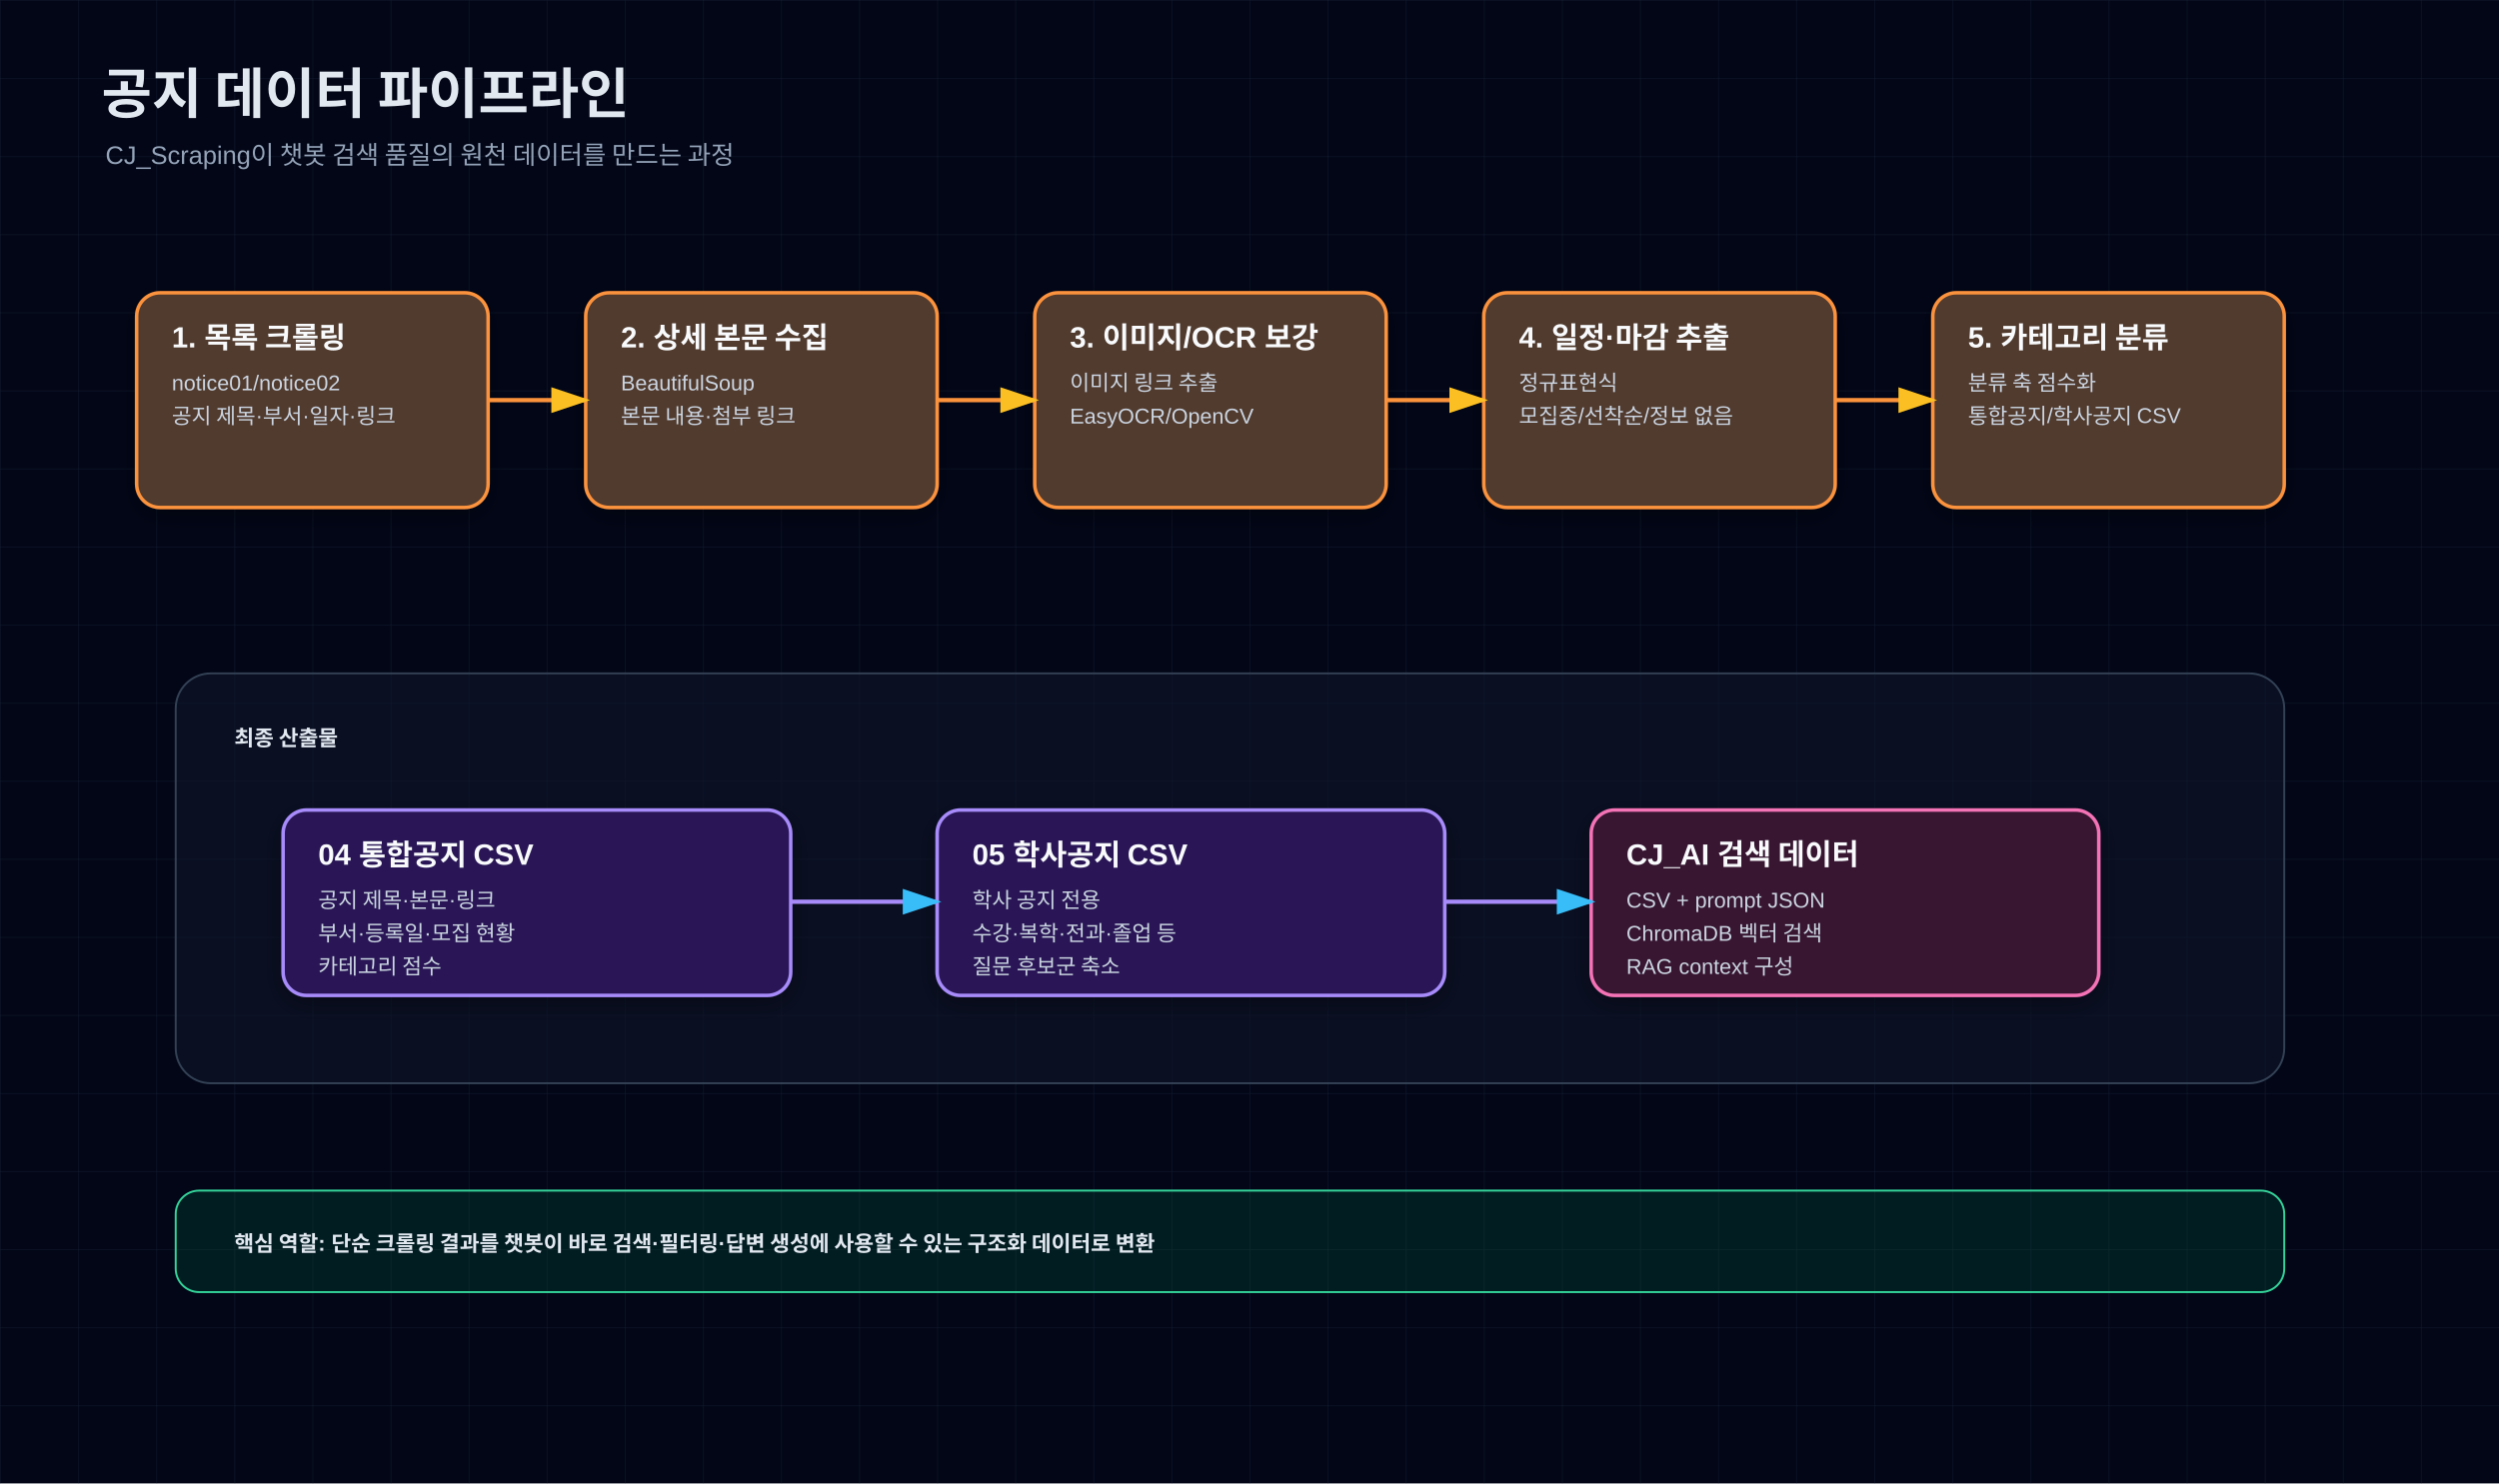
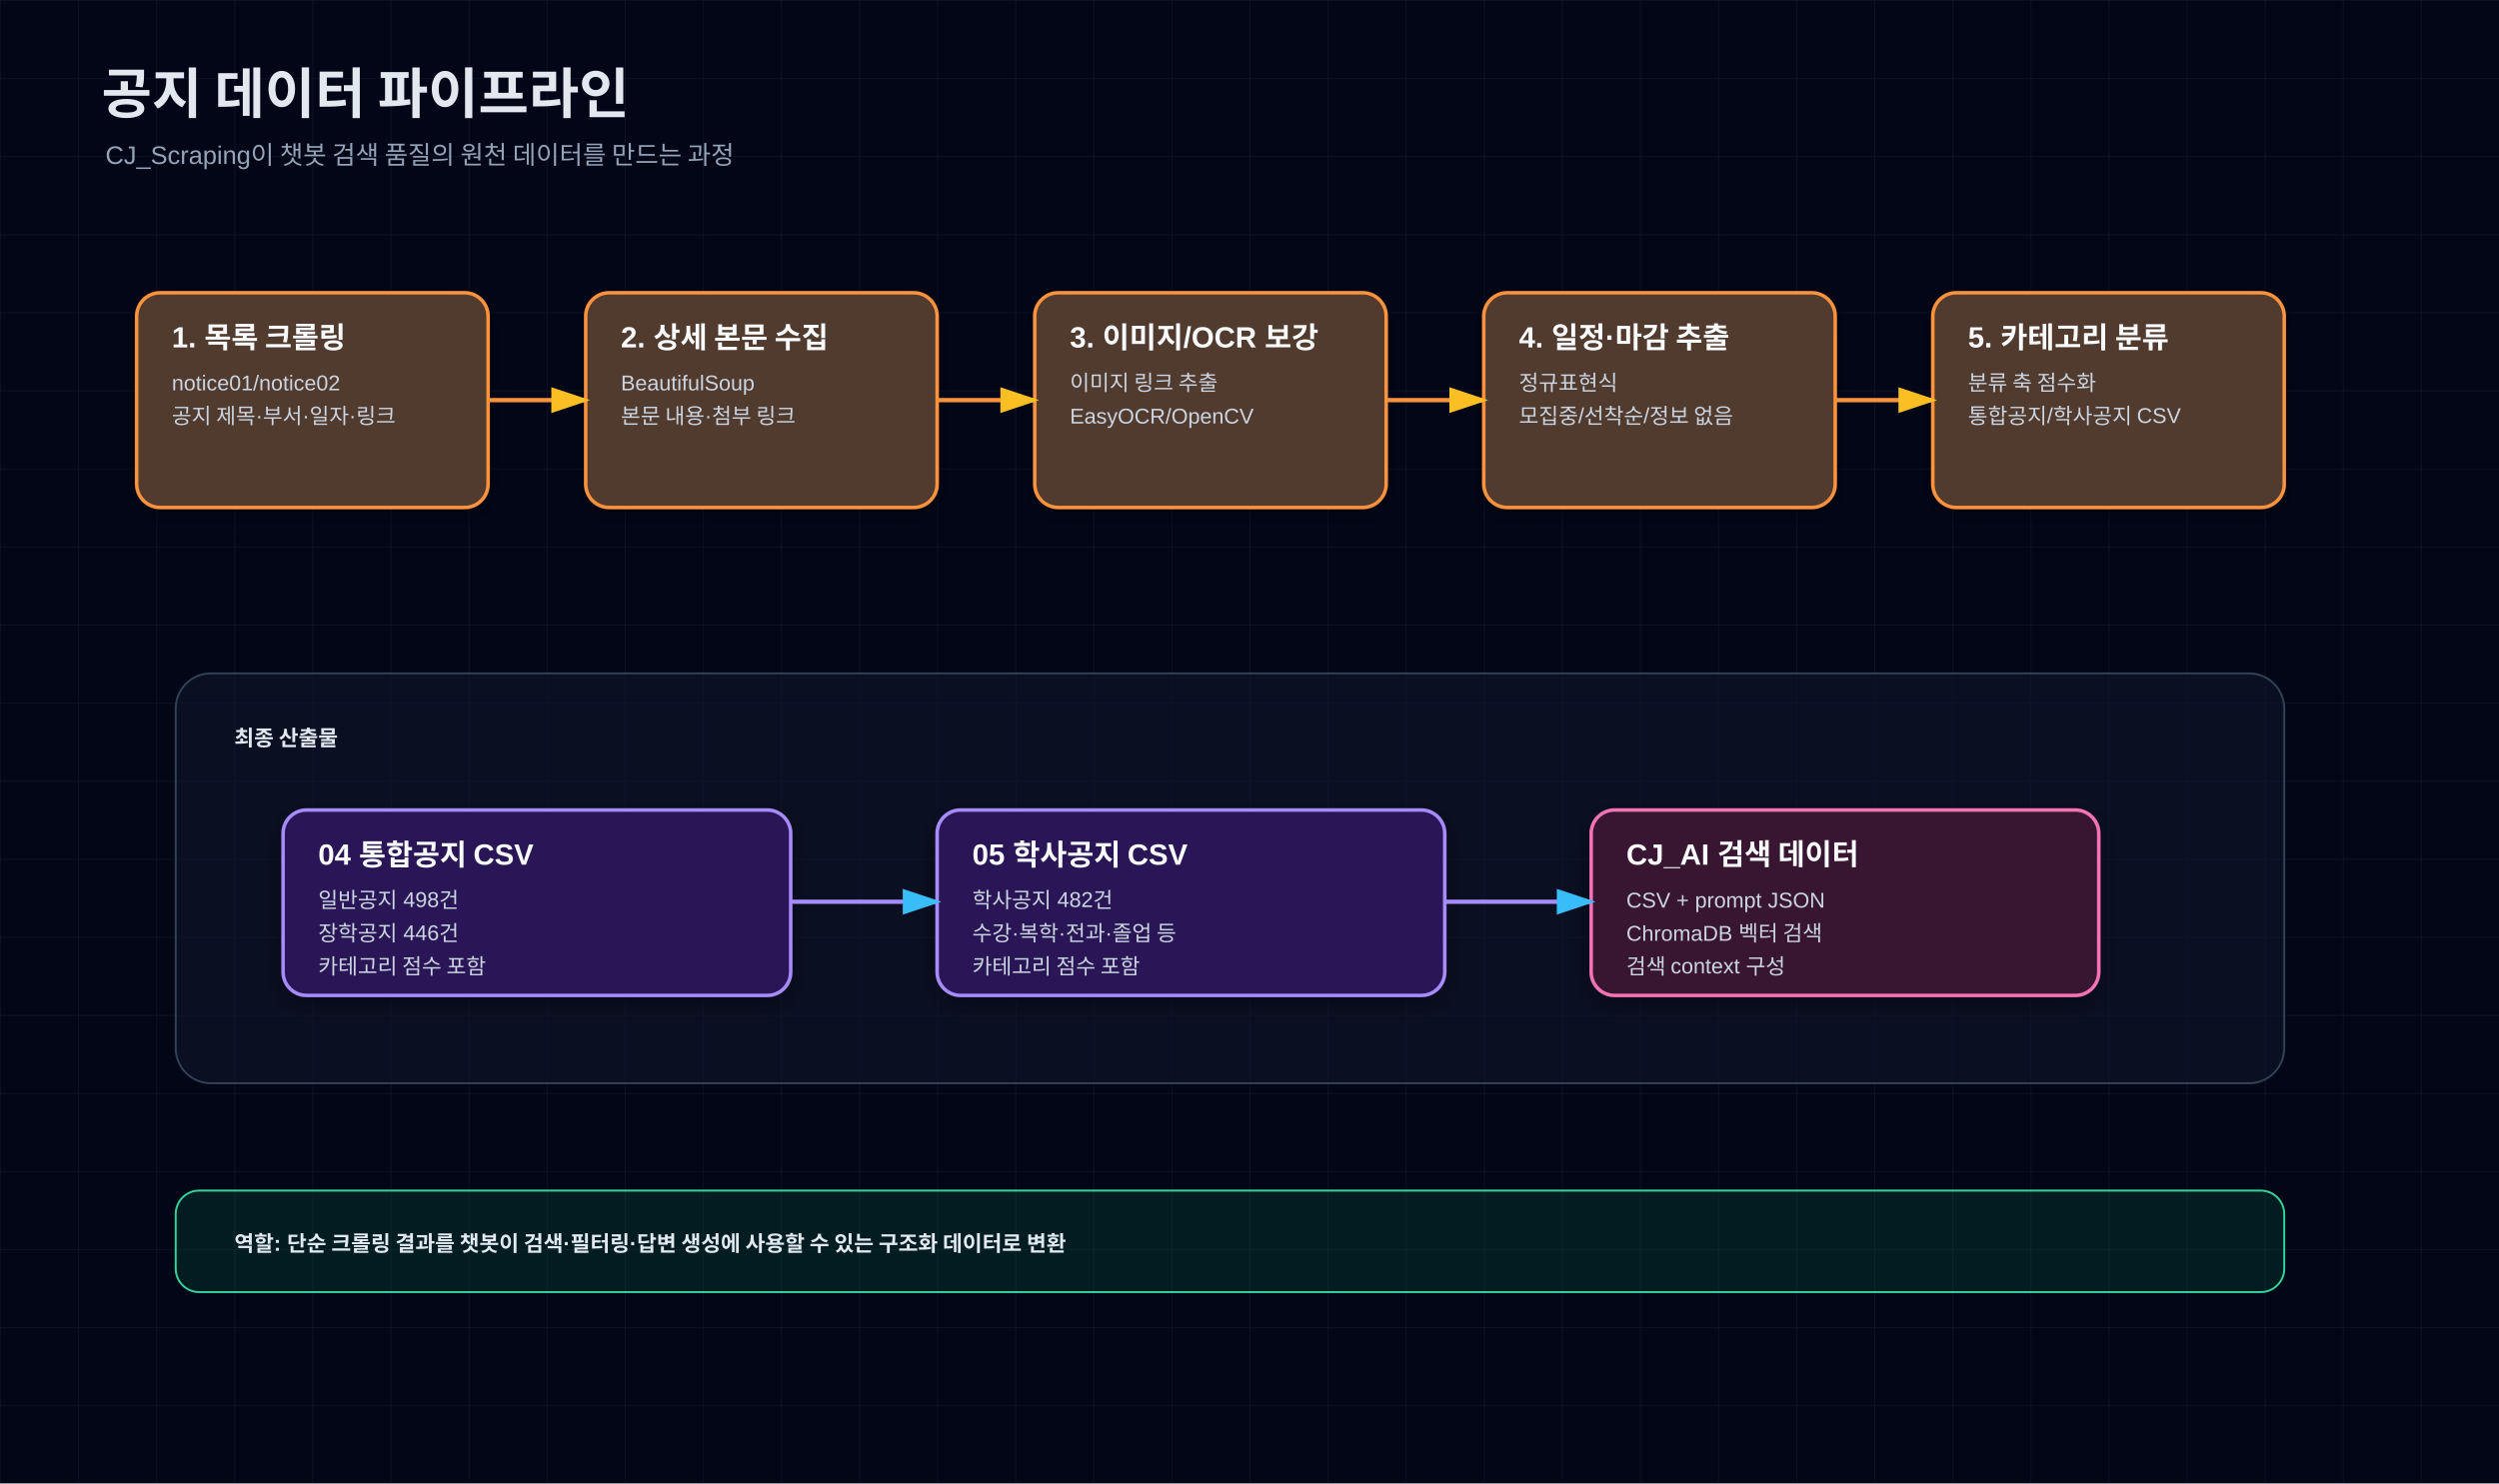
<svg xmlns="http://www.w3.org/2000/svg" width="1280" height="760" viewBox="0 0 1280 760" fill="none">
  <defs>
    <pattern id="grid" width="40" height="40" patternUnits="userSpaceOnUse">
      <path d="M 40 0 L 0 0 0 40" fill="none" stroke="#1e293b" stroke-width="0.5" />
    </pattern>
    <marker id="arrow" markerWidth="10" markerHeight="10" refX="8" refY="3" orient="auto" markerUnits="strokeWidth">
      <path d="M0,0 L0,6 L9,3 z" fill="#38bdf8" />
    </marker>
    <marker id="arrowGreen" markerWidth="10" markerHeight="10" refX="8" refY="3" orient="auto" markerUnits="strokeWidth">
      <path d="M0,0 L0,6 L9,3 z" fill="#34d399" />
    </marker>
    <marker id="arrowAmber" markerWidth="10" markerHeight="10" refX="8" refY="3" orient="auto" markerUnits="strokeWidth">
      <path d="M0,0 L0,6 L9,3 z" fill="#fbbf24" />
    </marker>
    <filter id="shadow" x="-20%" y="-20%" width="140%" height="140%">
      <feDropShadow dx="0" dy="4" stdDeviation="6" flood-color="#000000" flood-opacity="0.35" />
    </filter>
    <style>
      .title { font: 700 28px 'Pretendard', 'Noto Sans KR', Arial, sans-serif; fill: #e2e8f0; }
      .subtitle { font: 500 13px 'Pretendard', 'Noto Sans KR', Arial, sans-serif; fill: #94a3b8; }
      .box-title { font: 700 15px 'Pretendard', 'Noto Sans KR', Arial, sans-serif; fill: #f8fafc; }
      .box-sub { font: 500 11px 'Pretendard', 'Noto Sans KR', Arial, sans-serif; fill: #cbd5e1; }
      .label { font: 700 11px 'Pretendard', 'Noto Sans KR', Arial, sans-serif; fill: #e2e8f0; }
      .tiny { font: 500 10px 'Pretendard', 'Noto Sans KR', Arial, sans-serif; fill: #94a3b8; }
    </style>
  </defs>
  <rect width="1280" height="760" fill="#020617" />
  <rect width="1280" height="760" fill="url(#grid)" opacity="0.65" />
  <text x="52" y="58" class="title">공지 데이터 파이프라인</text>
  <text x="54" y="84" class="subtitle">CJ_Scraping이 챗봇 검색 품질의 원천 데이터를 만드는 과정</text>
  <g filter="url(#shadow)">
    <rect x="70" y="150" width="180" height="110" rx="12" fill="#0f172a" />
    <rect x="70" y="150" width="180" height="110" rx="12" fill="rgba(251,146,60,0.28)" stroke="#fb923c" stroke-width="1.8" />
    <text x="88" y="178" class="box-title">1. 목록 크롤링</text>
    <text x="88" y="200" class="box-sub">notice01/notice02</text>
    <text x="88" y="217" class="box-sub">공지 제목·부서·일자·링크</text>
  </g>
  <g filter="url(#shadow)">
    <rect x="300" y="150" width="180" height="110" rx="12" fill="#0f172a" />
    <rect x="300" y="150" width="180" height="110" rx="12" fill="rgba(251,146,60,0.28)" stroke="#fb923c" stroke-width="1.8" />
    <text x="318" y="178" class="box-title">2. 상세 본문 수집</text>
    <text x="318" y="200" class="box-sub">BeautifulSoup</text>
    <text x="318" y="217" class="box-sub">본문 내용·첨부 링크</text>
  </g>
  <g filter="url(#shadow)">
    <rect x="530" y="150" width="180" height="110" rx="12" fill="#0f172a" />
    <rect x="530" y="150" width="180" height="110" rx="12" fill="rgba(251,146,60,0.28)" stroke="#fb923c" stroke-width="1.8" />
    <text x="548" y="178" class="box-title">3. 이미지/OCR 보강</text>
    <text x="548" y="200" class="box-sub">이미지 링크 추출</text>
    <text x="548" y="217" class="box-sub">EasyOCR/OpenCV</text>
  </g>
  <g filter="url(#shadow)">
    <rect x="760" y="150" width="180" height="110" rx="12" fill="#0f172a" />
    <rect x="760" y="150" width="180" height="110" rx="12" fill="rgba(251,146,60,0.28)" stroke="#fb923c" stroke-width="1.8" />
    <text x="778" y="178" class="box-title">4. 일정·마감 추출</text>
    <text x="778" y="200" class="box-sub">정규표현식</text>
    <text x="778" y="217" class="box-sub">모집중/선착순/정보 없음</text>
  </g>
  <g filter="url(#shadow)">
    <rect x="990" y="150" width="180" height="110" rx="12" fill="#0f172a" />
    <rect x="990" y="150" width="180" height="110" rx="12" fill="rgba(251,146,60,0.28)" stroke="#fb923c" stroke-width="1.8" />
    <text x="1008" y="178" class="box-title">5. 카테고리 분류</text>
    <text x="1008" y="200" class="box-sub">분류 축 점수화</text>
    <text x="1008" y="217" class="box-sub">통합공지/학사공지 CSV</text>
  </g>
  <path d="M250 205 L300 205" stroke="#fb923c" stroke-width="2.2" marker-end="url(#arrowAmber)" />
  <path d="M480 205 L530 205" stroke="#fb923c" stroke-width="2.2" marker-end="url(#arrowAmber)" />
  <path d="M710 205 L760 205" stroke="#fb923c" stroke-width="2.2" marker-end="url(#arrowAmber)" />
  <path d="M940 205 L990 205" stroke="#fb923c" stroke-width="2.2" marker-end="url(#arrowAmber)" />
  <rect x="90" y="345" width="1080" height="210" rx="18" fill="rgba(15,23,42,0.6)" stroke="#334155" />
  <text x="120" y="382" class="label">최종 산출물</text>
  <g filter="url(#shadow)">
    <rect x="145" y="415" width="260" height="95" rx="12" fill="#0f172a" />
    <rect x="145" y="415" width="260" height="95" rx="12" fill="rgba(76,29,149,0.42)" stroke="#a78bfa" stroke-width="1.8" />
    <text x="163" y="443" class="box-title">04 통합공지 CSV</text>
-     <text x="163" y="465" class="box-sub">공지 제목·본문·링크</text>
-     <text x="163" y="482" class="box-sub">부서·등록일·모집 현황</text>
-     <text x="163" y="499" class="box-sub">카테고리 점수</text>
+     <text x="163" y="465" class="box-sub">일반공지 498건</text>
+     <text x="163" y="482" class="box-sub">장학공지 446건</text>
+     <text x="163" y="499" class="box-sub">카테고리 점수 포함</text>
  </g>
  <g filter="url(#shadow)">
    <rect x="480" y="415" width="260" height="95" rx="12" fill="#0f172a" />
    <rect x="480" y="415" width="260" height="95" rx="12" fill="rgba(76,29,149,0.42)" stroke="#a78bfa" stroke-width="1.8" />
    <text x="498" y="443" class="box-title">05 학사공지 CSV</text>
-     <text x="498" y="465" class="box-sub">학사 공지 전용</text>
+     <text x="498" y="465" class="box-sub">학사공지 482건</text>
    <text x="498" y="482" class="box-sub">수강·복학·전과·졸업 등</text>
-     <text x="498" y="499" class="box-sub">질문 후보군 축소</text>
+     <text x="498" y="499" class="box-sub">카테고리 점수 포함</text>
  </g>
  <g filter="url(#shadow)">
    <rect x="815" y="415" width="260" height="95" rx="12" fill="#0f172a" />
    <rect x="815" y="415" width="260" height="95" rx="12" fill="rgba(131,24,67,0.35)" stroke="#f472b6" stroke-width="1.8" />
    <text x="833" y="443" class="box-title">CJ_AI 검색 데이터</text>
    <text x="833" y="465" class="box-sub">CSV + prompt JSON</text>
    <text x="833" y="482" class="box-sub">ChromaDB 벡터 검색</text>
-     <text x="833" y="499" class="box-sub">RAG context 구성</text>
+     <text x="833" y="499" class="box-sub">검색 context 구성</text>
  </g>
  <path d="M405 462 L480 462" stroke="#a78bfa" stroke-width="2.2" marker-end="url(#arrow)" />
  <path d="M740 462 L815 462" stroke="#a78bfa" stroke-width="2.2" marker-end="url(#arrow)" />
  <rect x="90" y="610" width="1080" height="52" rx="12" fill="rgba(6,78,59,0.32)" stroke="#34d399" />
-   <text x="120" y="641" class="label">핵심 역할: 단순 크롤링 결과를 챗봇이 바로 검색·필터링·답변 생성에 사용할 수 있는 구조화 데이터로 변환</text>
+   <text x="120" y="641" class="label">역할: 단순 크롤링 결과를 챗봇이 검색·필터링·답변 생성에 사용할 수 있는 구조화 데이터로 변환</text>
</svg>
